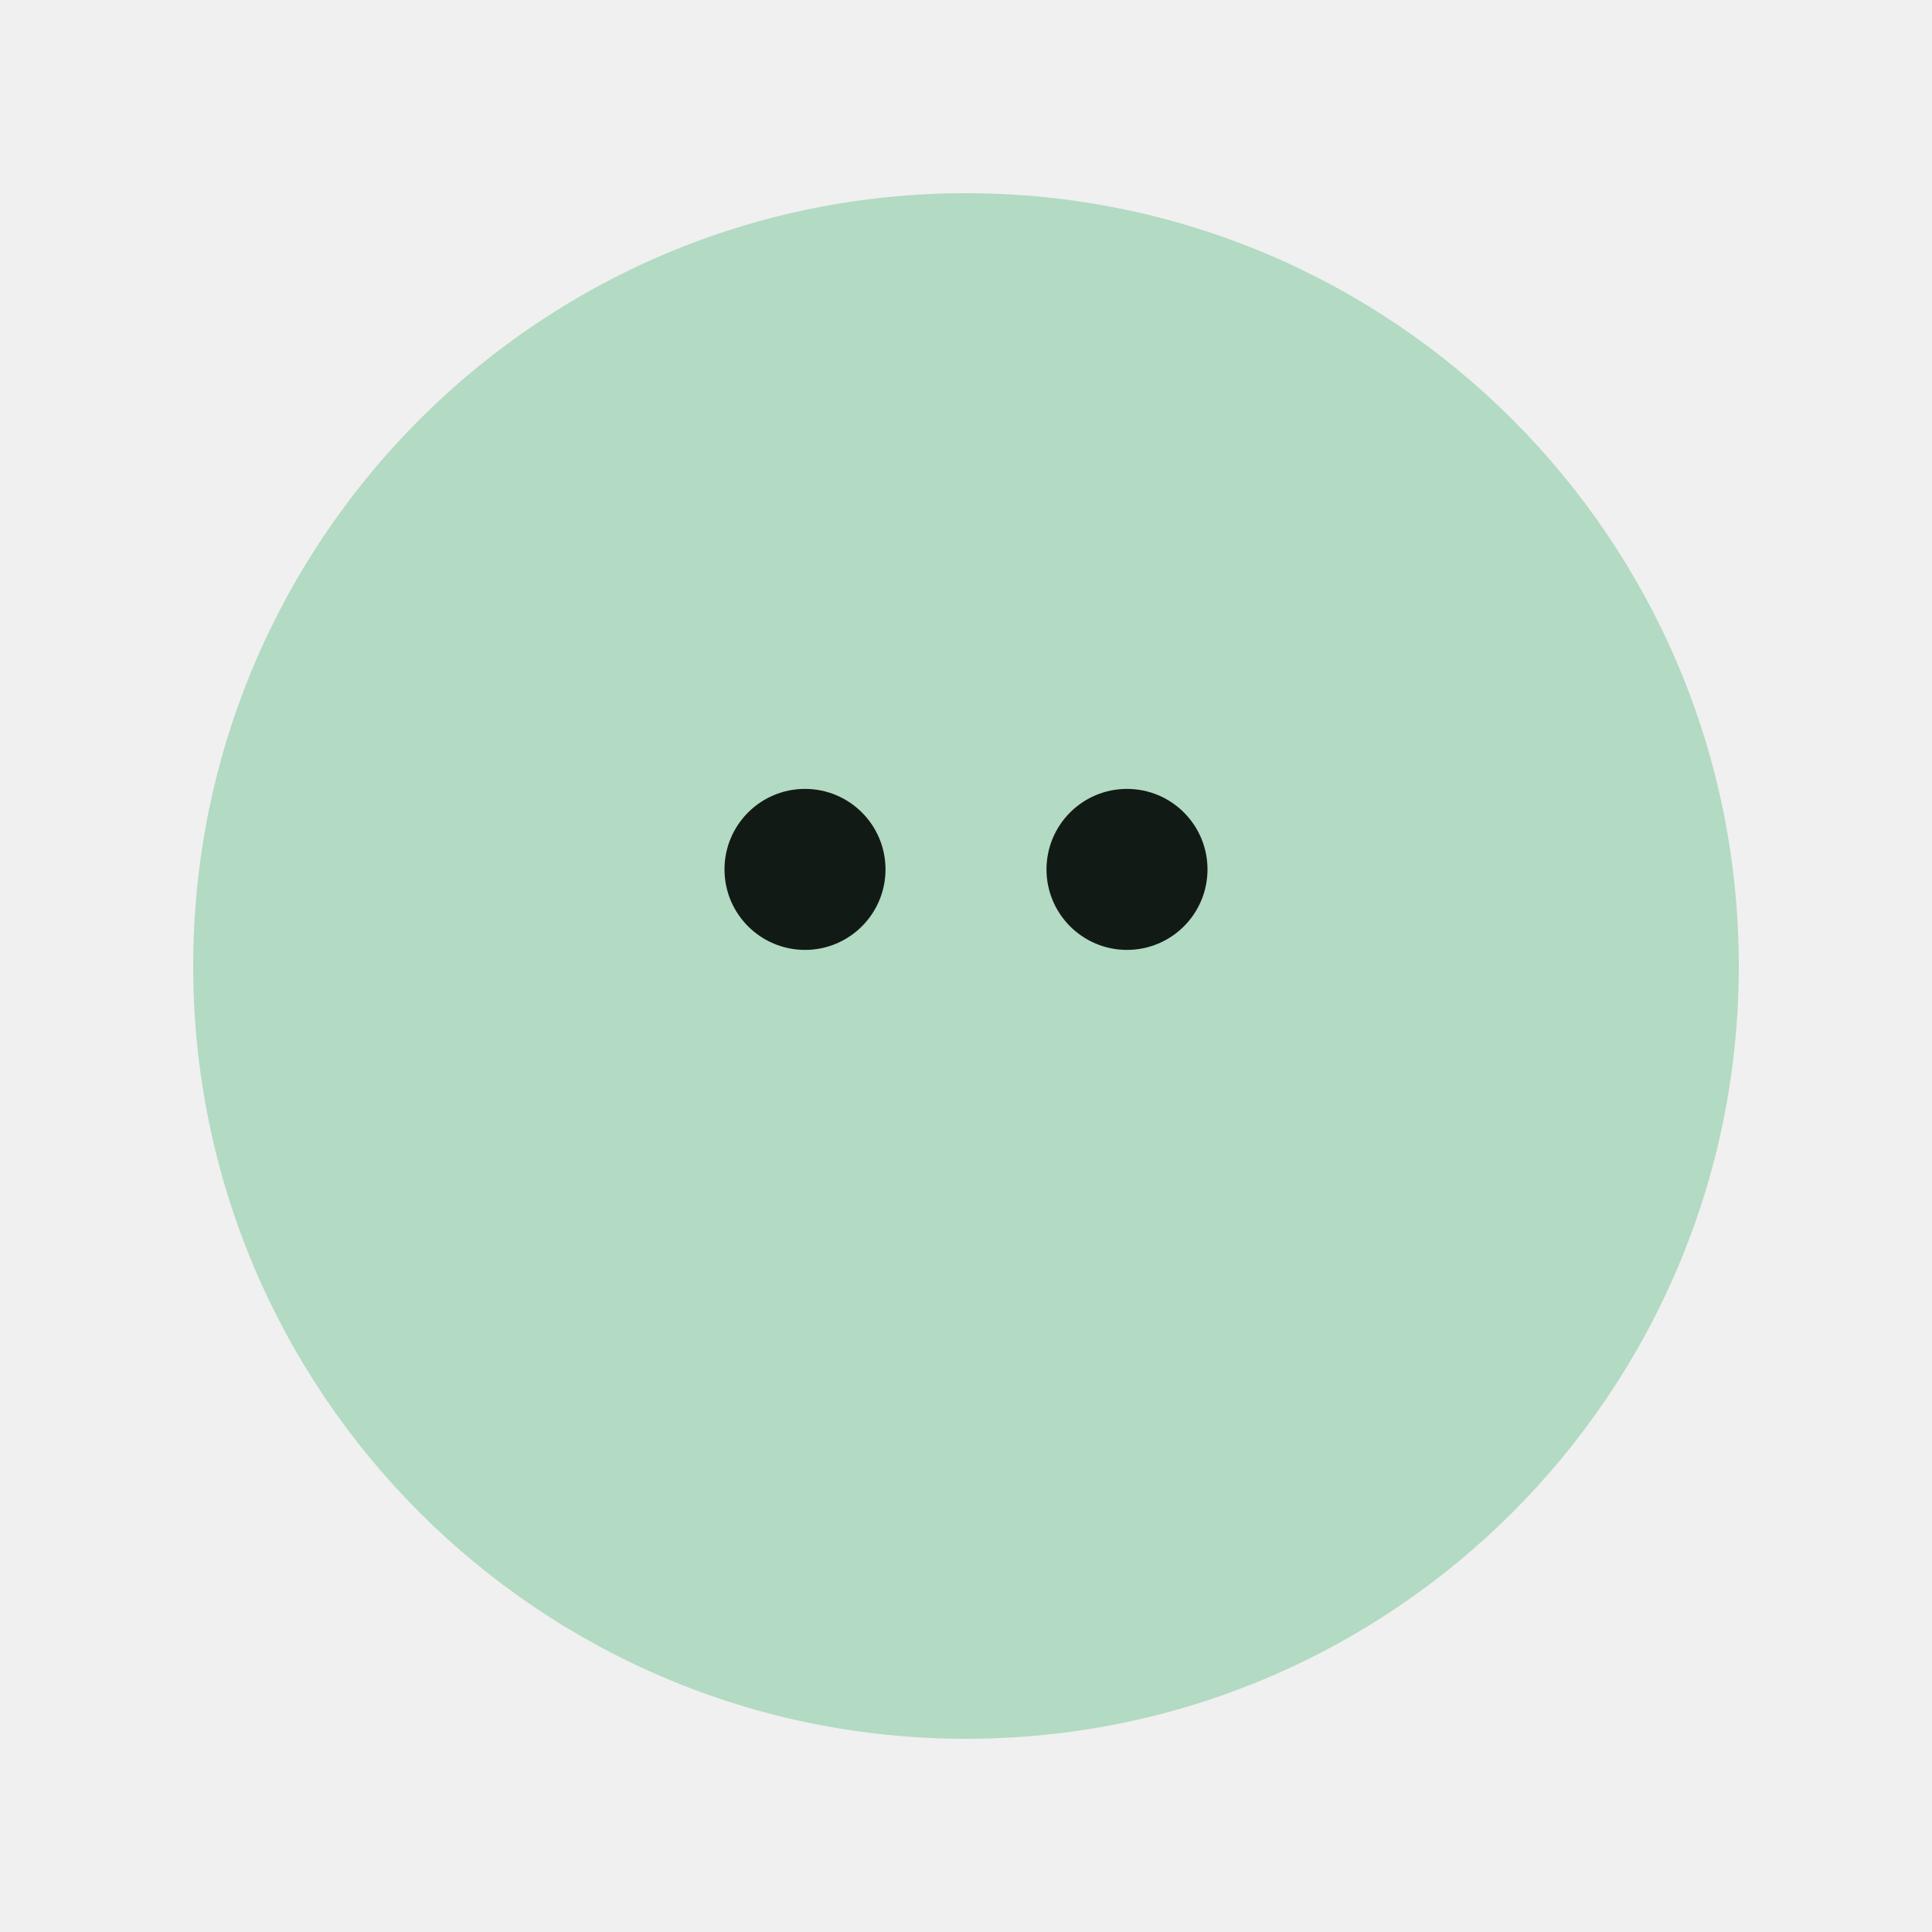
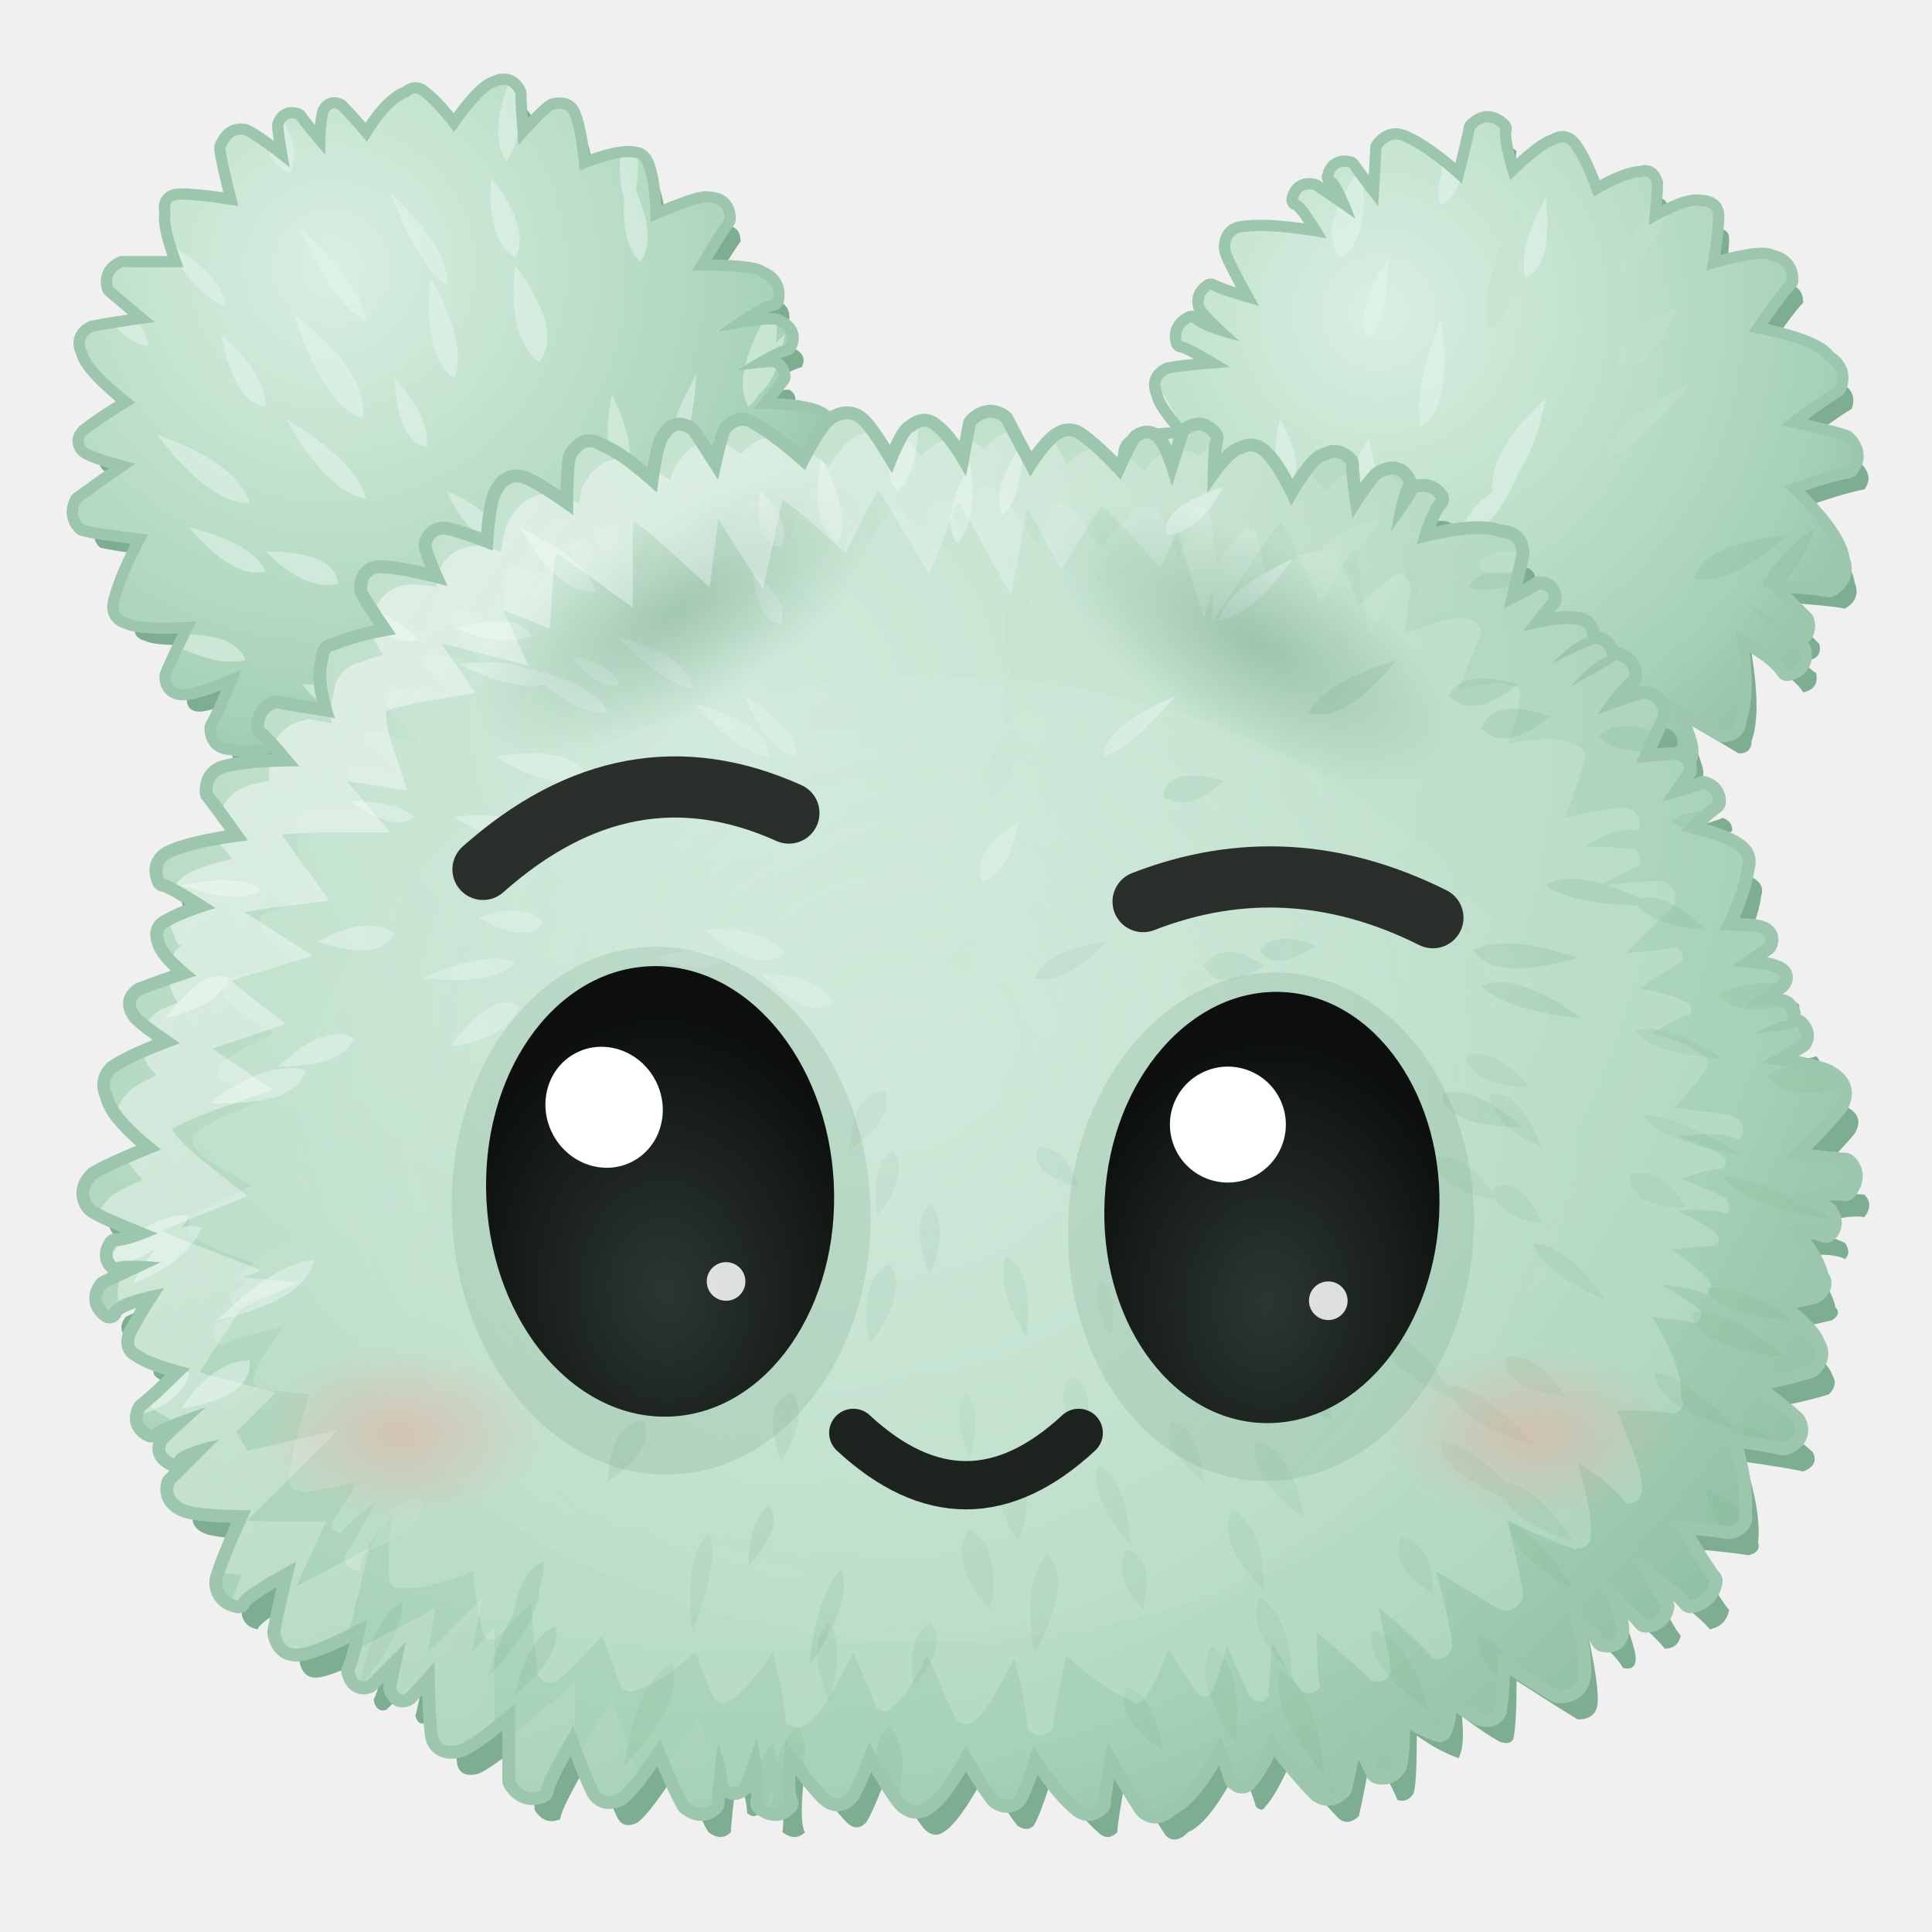
- <svg xmlns="http://www.w3.org/2000/svg" viewBox="0 0 120 120">
-   <ellipse cx="60" cy="60" rx="48" ry="48" fill="#b3dac2" />
-   <circle cx="50" cy="54" r="5" fill="#121a16" />
-   <circle cx="70" cy="54" r="5" fill="#121a16" />
+ <svg xmlns="http://www.w3.org/2000/svg" xmlns:xlink="http://www.w3.org/1999/xlink" viewBox="0 0 120 120">
+   <defs>
+     <style>.t,.m{display:none}@media (max-width:34px){.t,.m{display:inline}.full{display:none}}@media (max-width:24px){.m{display:none}}</style>
+     <radialGradient id="mk-elg" gradientUnits="userSpaceOnUse" cx="20.6" cy="16.6" r="38.4">
+       <stop offset="0" stop-color="#D9EFE2" />
+       <stop offset="0.4" stop-color="#BEE0CB" />
+       <stop offset="0.75" stop-color="#A5D1B6" />
+       <stop offset="1" stop-color="#8BBC9F" />
+     </radialGradient>
+     <path id="mk-elo" d="M15 41.6q-2.8 1.2-3.6 1.2q-.8 0-.8-.8q.4-1 1.6-3.4q-3.4 .2-4.2-.2q-.8-.2-.6-1q.4-1.6 1.8-4.2q-3.4-.4-4-.6q-.6-.6-.2-1.4q.8-.6 3.4-2.4q-2.4-.6-3-1q-.4-.4 0-.8q1-.8 3-2q-2.8-2.2-3-3.2q-.4-.8 .4-1.2q1-.2 3.8-.6q-2.4-2-2.6-2.2q-.2-.8 .6-1.2q1 0 3.8 0q-1-2.6-.8-3.4q-.2-.8 .6-.8q1.2 0 3.6 .4q-.8-3.2-.8-3.6q.4-1 1.2-.8q.8 .4 2.8 2q-.4-2.2-.4-2.6q.2-.6 .8-.4q.4 .6 1.8 2.2q0-2 .2-2.6q.2-.4 .6-.2q.6 .6 1.8 2q1.4-2.4 2.6-2.8q.4-.4 .8 0q.8 .6 2 2.2q1.8-2.6 2.6-2.8q.8-.4 1.2 .4q0 .6 .2 3.2q1.8-2 2.2-2.2q.8-.2 1 .4q.4 1 .6 3.4q2.4-1 3.4-.8q.4 0 .6 .6q.4 1.2 .4 3.4q3.2-1.4 3.6-1.2q1 0 1 1q-.6 .8-2 3.2q3.8 0 4.2 .4q1 .4 .8 1.4q-1 .2-3.4 2q3.4-.6 3.6-.4q1 .4 .6 1.2q-.8 .2-3 1.6q1.8-.2 2.2-.2q.4 .2 .4 .6q-.6 .8-1.6 2q3.8 0 4.4 .8q1 .4 .6 1.4q-.6 .4-2.8 2.4q2.8 .2 3.2 .6q.8 .4 .4 1q-.6 1-2.2 2.8q3.6 1.6 4.2 2.2q.6 .8 0 1.4q-1 .2-3.6 .8q2 2 2.4 2.8q.2 .6-.4 .8q-1.4 .6-4 1q2.2 3.4 2.4 4q0 1-1.2 1.2q-.6-1.2-3.2-2.8q1.4 2.4 2 2.8q-.2 .6-1 .6q-.6-.6-2.8-2q1.6 3.6 2 4.2q-.2 1-1.4 1q-.4-1.2-2.6-3.6q.6 3.8 .4 4.8q-.2 .8-1.2 .8q-1.4-.6-4.4-2.4q0 4.2 0 4.8q-.6 1-1.6 .6q-.6-1.2-2.4-3.8q-.6 2.2-.8 2.8q-.4 .4-.8 .2q-.2-1-.8-3q-1.8 3.6-1.8 4.4q-1 .4-1.4-.6q.6-1 1-4.2q-2.6 3-3 3.4q-1 .2-1.4-.8q.4-1.2 1.2-4.4q-3.4 2.2-4.2 2.2q-1.2 .2-1.4-1q.8-1 2-4q-2.6 1-3.4 1.2q-.6 0-.6-.8q0-1.2 .4-3.6q-3.4 1.2-4.6 .8q-1 0-1-1q.6-1 1.6-3.6Z" />
+     <clipPath id="mk-elc">
+       <use xlink:href="#mk-elo" />
+     </clipPath>
+     <radialGradient id="mk-erg" gradientUnits="userSpaceOnUse" cx="85.6" cy="19.4" r="37.6">
+       <stop offset="0" stop-color="#D9EFE2" />
+       <stop offset="0.4" stop-color="#BEE0CB" />
+       <stop offset="0.75" stop-color="#A5D1B6" />
+       <stop offset="1" stop-color="#8BBC9F" />
+     </radialGradient>
+     <path id="mk-ero" d="M76.4 22.8q-2.6-1.6-3-1.6q-.2-.8 .6-1.2q.6 .6 3 1.2q-2-1.8-2.2-2.2q-.2-.6 .4-1q.8 .4 3 1q-1.8-3.2-1.8-3.6q0-1 1-1q1.6-.2 5 .4q-1.4-2.4-1.8-2.4q.2-.8 1-.6q.6 .4 2.6 1.8q-1-2.6-1.4-2.6q.2-.8 1-.6q.4 .6 1.8 2.4q.2-3.2 .2-3.6q.6-.8 1.4-.4q1.4 .6 3.6 2.6q.8-3.2 .8-3.4q.8-.8 1.6 0q-.2 .6 .6 3.2q2-2 2.8-2.2q.6-.4 1 .2q.6 .8 1.4 3q2-1.2 3-1.2q.4-.2 .6 .4q0 .6-.2 2.6q2.4-1.4 3.2-1.2q.8 0 .8 .6q0 1-.4 3.4q3.4-1 4-.6q1 .2 1 1.2q-.6 .6-2.4 3.2q4.2 .8 4.8 1.8q1 .6 .6 1.6q-1 .6-3.4 2.4q3.6 .8 4 1q.8 .8 .2 1.6q-1.2 .2-4 1.2q3.2 3 3.4 4.6q.4 1-.6 1.6q-1-.2-4.2-.4q2.2 2.2 2.6 2.6q.2 .8-.6 1q-.6-1-2.8-2q2.8 2.6 3.2 2.8q.2 1-.8 1.2q-.6-1-3.2-2.4q.6 3.8 0 5.4q0 .8-.8 .8q-1-.6-3.4-2q1.2 2.6 1.2 3.2q0 .8-.6 .8q-.8-.8-2.6-2q1 3.6 .6 5q0 .8-1 1q-1.2-.4-4.2-1.2q.8 3.2 .4 4.4q0 .8-.8 .8q-1-.6-3.4-1.8q.2 2.4-.2 3.2q-.2 .6-.6 .4q-.6-.6-2-2.2q-.8 3.4-1.6 4.2q-.4 .6-1 .2q-.2-1.2-1.2-3.8q-2.4 2-3.4 2.4q-.6 .2-.8-.4q-.4-1.2-.6-3.6q-2.4 2-3 2.2q-.8 .2-1-.4q-.2-1.4-.2-4.4q-2.8 2-3.4 2.2q-.8 .2-1-.8q.2-1.2 .8-4.2q-3.2 1.6-4 1.8q-.8-.2-1-1.2q.2-1.6 1.2-4.8q-3.6-.4-4.2-.6q-.8-.6-.2-1.2q.8-1 3.4-2.8q-2.2-.6-2.8-.6q-.2-.4 .2-.8q.8-.2 2.8-.6q-2.4-1-3-.6q-.2-.8 .4-1.2q.8 0 3.2-.2q-2.4-1.4-2.8-1.2q-.2-.6 .4-1q1-.2 3.4-.4q-1.8-1.2-2.2-1.2q-.2-.6 .4-.8q1-.2 3-.4q-1.8-1.8-2-2.2q-.2-.8 .4-1q1-.4 3.6-.4q-2-2.2-2-2.8q-.4-.8 .4-1.2q1-.2 3.8-.4Z" />
+     <clipPath id="mk-erc">
+       <use xlink:href="#mk-ero" />
+     </clipPath>
+     <radialGradient id="mk-fg" gradientUnits="userSpaceOnUse" cx="56" cy="66" r="44">
+       <stop offset="0" stop-color="#D6ECDF" stop-opacity="0.55" />
+       <stop offset="1" stop-color="#D6ECDF" stop-opacity="0" />
+     </radialGradient>
+     <radialGradient id="mk-es">
+       <stop offset="0" stop-color="#6E9F84" stop-opacity="0.45" />
+       <stop offset="1" stop-color="#6E9F84" stop-opacity="0" />
+     </radialGradient>
+     <radialGradient id="mk-hdg" gradientUnits="userSpaceOnUse" cx="45.8" cy="44.4" r="85">
+       <stop offset="0" stop-color="#CFE9D9" />
+       <stop offset="0.45" stop-color="#B9DCC6" />
+       <stop offset="0.78" stop-color="#A6D2B7" />
+       <stop offset="1" stop-color="#8BBC9F" />
+     </radialGradient>
+     <path id="mk-hdo" d="M60 29.6q.6-3.2 .6-3.2q.8-.8 1.6-.2q.4 .8 1.8 3.4q1.2-2 2-2.4q.4-.2 .8 0q1.2 .8 2.8 2.6q1-2.2 1.2-2.4q.6-.4 1 .2q.4 .6 1 2.6q1-3.2 1-3.2q.8-.6 1.4 .2q-.2 .6-.2 3.4q1.6-2.4 2.2-2.4q.6-.4 1.2 .2q.8 .8 1.8 3q1.6-2.8 2.2-2.8q.6-.4 1.2 .2q0 .8 .4 3.4q1.6-2.6 2-2.6q.8-.4 1.2 .4q-.4 .6-.8 3q1.6-2.2 1.6-2.4q.8-.2 1.2 .4q-.6 .6-1.2 2.8q3.8-1 5.2-.4q1 0 1 1q-.2 .8-.8 3.4q2-1 2.2-1.2q.6 0 .6 .6q-.4 .4-1.6 2q2.6-.6 3.2-.4q.8 0 .8 .8q-.8 .2-2.2 1.6q2.4-1.2 2.8-1.2q.6 .2 .6 .8q-.8 .2-2.2 1.8q2.6-1.4 2.8-1.6q.8 .2 .8 1q-.6 .4-2 2.4q2.6-1 3-1q.8 .2 .8 1q-.4 .8-1.4 3q2-.2 2.6-.2q.4 .2 .4 .6q-.4 .6-1.4 2q2.2-.6 2.6-.8q.6 .2 .6 .8q-.6 .4-2 1.8q2.6 .6 3.4 1.2q.6 .4 .4 1q-.2 1.6-1.4 4q2.2 0 2.6 .2q.4 .2 .2 .6q-.6 .4-2 1.4q2.2 .2 2.6 .4q.6 .2 .2 .6q-.6 .4-2 1.4q2 0 2.4 .2q.4 .4 .2 .8q-.6 0-2 .8q2.2-.2 2.6-.4q.4 .4 .2 .8q-.6 .4-2.4 1.4q3.8 .6 4.2 1q1 .6 .4 1.6q-.8 1-3.2 3.4q3.4 .4 3.8 .4q.6 .6 0 1.4q-1-.2-3.8 .6q2.2 .8 2.6 1q.4 .6 0 1q-.8-.4-2.6-.2q1.8 2 2 3.2q.4 .4-.2 .8q-.8 .2-2.8 .6q2.6 2 2.8 2.8q.4 .6-.2 1.2q-1.2 .4-4.2 1q2.8 2.2 3.2 2.6q.4 .8-.6 1.2q-.8-.2-3.6-.6q1 3.2 .8 5q.2 .6-.6 .8q-1.2-.2-3.6-.4q2 3.4 2.4 3.8q-.2 1-1.2 1.2q-.8-1-3.6-2.8q1.4 2.8 1.8 3.2q-.2 .8-1 .8q-.6-.8-2.8-2.6q1 2.6 1 3.2q0 .8-.8 .6q-.4-.8-2.2-2.2q.8 3.6 .6 4.6q-.2 .8-1.2 .8q-1-.6-3.8-2.4q0 2.6-.2 3.6q-.2 .4-.8 .2q-.8-.4-2.4-1.6q.2 1.8-.2 2.6q-1.2-.4-2.6-1.4q0 3-.2 3.6q-.4 .6-1 .4q-.4-1-1.6-3q-.6 3.2-.8 4q-.6 .6-1.2 .2q-1.2-1.2-3-3.6q-1 2.2-1.6 2.8q-.2 .4-.6 0q-.2-.8-1-2.6q-1.8 3.6-3.2 4.2q-.8 .8-1.4 .2q-.8-1.2-2.4-4q-.6 3.2-.6 3.8q-.6 .6-1.2 0q-1.2-1-2.8-3.6q-.8 2.6-1.2 3.2q-.4 .4-1 0q-.8-1-2-3.2q-1.6 3-2.6 3.6q-.6 .4-1.2-.2q-.8-1-2.2-3.6q-1 2.6-1.4 3.2q-.6 .6-1.2 0q-1-1-2.6-3.4q-.4 3.4 0 4q-.6 .6-1.4 0q.2-1.2-.4-4q-.8 2.2-1 2.8q-.4 .4-.8 0q0-.8-.6-2.6q-.4 3.2-.4 3.8q-.6 .6-1.4 0q-.6-1-1.8-4q-1.8 2.8-2.6 3.4q-.8 .4-1.2-.2q-.6-1.2-1.6-4q-2 3.4-2 4q-1 .4-1.6-.6q0-1.4 0-4.8q-2.8 2.4-3.6 2.6q-1 .2-1.2-.6q-.2-1.4-.2-4.6q-1.4 1.6-1.8 2q-.4 .2-.6-.4q.2-.8 .6-2.8q-2 2-2.4 2.4q-.6 .2-.8-.6q.4-.8 .8-3.2q-3.4 1.8-4.4 1.8q-.8 0-1-1q.2-1.2 1-4.4q-3.4 1.8-3.6 2.4q-1-.2-1-1.2q.4-1.4 1.8-4.4q-3.4 0-4.2-.4q-.8-.4-.6-1.2q.8-.8 2.8-2.8q-2.6 .6-2.8 1.2q-.8-.4-.4-1q.6-.6 2.4-2.2q-3 1-3.4 1.4q-.8-.4-.4-1.2q.8-.6 2.8-2.6q-2.4-.6-3.2-1.2q-.4-.2-.2-.8q.6-1.2 1.8-3q-3.2 .6-3.4 1.4q-.8-.6-.2-1.4q.8-.4 3.4-1.6q-2.4-.2-2.8 0q-.4-.4 0-1q.8 0 2.6-.8q-3.6-1.4-4-1.8q-.6-.8 .2-1.6q1-.6 4-1.8q-2.8-2.2-3-3.4q-.4-.8 .2-1.4q1.2-.8 4-1.8q-2.4-1.6-2.6-2q-.4-.6 .2-1q1-.4 3.4-1.2q-1.8-1.4-2-2.2q-.2-.6 .2-.8q1-.6 3-1.2q-2.8-1.8-3.2-1.8q-.4-1 .6-1.4q1.4-.6 4.6-1q-2-2.8-2.2-3q0-1 .8-1.2q1.4-.4 4.6-.4q-2-2.4-2.2-2.4q0-1 .8-1.2q1 .2 3.6 .6q-.8-2.4-.4-3.6q0-.6 .4-.6q1.4-.6 3.8-1q-1.8-2.6-1.8-2.8q0-1 .8-1q1.2 0 4.2 .8q-1-2.2-1-2.6q.2-.6 .8-.6q1 .2 3 1q.2-3.2 .6-3.6q.4-.8 1.2-.6q1 .4 3.2 2q0-3.4 .2-3.6q.6-1 1.4-.4q1.2 .4 3.6 2.6q.4-3.2 .8-3.4q.4-.8 1.2-.2q.4 .6 1.8 2.8q.6-2.8 .8-3q.6-.6 1.2-.2q1.4 .8 3.4 2.6q1.4-2.8 2-3q.8-.4 1.4 .2q.6 .6 2 3q1-2.6 1.4-2.6q.6-.6 1.2 0q.8 .6 2 2.8Z" />
+     <clipPath id="mk-hdc">
+       <use xlink:href="#mk-hdo" />
+     </clipPath>
+     <linearGradient id="mk-hdrl" gradientUnits="userSpaceOnUse" x1="8.6" y1="28" x2="70.6" y2="68.8">
+       <stop offset="0" stop-color="#fff" stop-opacity="0.55" />
+       <stop offset="1" stop-color="#fff" stop-opacity="0" />
+     </linearGradient>
+     <radialGradient id="mk-eyl" cx="0.5" cy="0.72" r="0.62">
+       <stop offset="0" stop-color="#2c3631" />
+       <stop offset="0.55" stop-color="#1b221e" />
+       <stop offset="1" stop-color="#0c0f0d" />
+     </radialGradient>
+     <radialGradient id="mk-eyr" cx="0.5" cy="0.72" r="0.62">
+       <stop offset="0" stop-color="#2c3631" />
+       <stop offset="0.55" stop-color="#1b221e" />
+       <stop offset="1" stop-color="#0c0f0d" />
+     </radialGradient>
+     <radialGradient id="mk-bl">
+       <stop offset="0" stop-color="#EBA79E" stop-opacity="0.5" />
+       <stop offset="1" stop-color="#EBA79E" stop-opacity="0" />
+     </radialGradient>
+     <linearGradient id="mk-tg" x1="0" y1="0" x2="0" y2="1">
+       <stop offset="0" stop-color="#B9DEC7" />
+       <stop offset="1" stop-color="#93C4A7" />
+     </linearGradient>
+   </defs>
+   <g class="full">
+     <use xlink:href="#mk-elo" fill="#7DAE92" transform="translate(1 1.4)" />
+     <use xlink:href="#mk-elo" fill="none" stroke="#9CC7AE" stroke-width="1.4" stroke-linejoin="round" />
+     <use xlink:href="#mk-elo" fill="url(#mk-elg)" />
+     <g clip-path="url(#mk-elc)">
+       <path d="M43.5 44.25q2 .5 4-3q-3.75 .75-4 3zM39.5 52.25q-1.25 1 0 4q1-2.75 0-4z" fill="#86B79C" fill-opacity="0.25" />
+       <path d="M38.75 38.5q1-1-1-3q-.25 2.25 1 3zM45.5 37.5q1.75-.25 2-3q-3 1.5-2 3zM49.75 32.75q1.75-.25 2-3.25q-2.75 1.75-2 3.25zM25 50.25q-1.5-1.75-5.5-.5q4 2.25 5.5 .5zM34.5 47.5q-1-1.25-3.5-.5q2.5 2 3.5 .5z" fill="#C4E3D0" fill-opacity="0.45" />
+       <path d="M18 10.75q1-2-1.75-5q-.25 4.25 1.75 5zM31.5 10q1.25-2 1-7q-2.5 5.25-1 7zM39 13q1.25-1.75 0-6.75q-1 4.75 0 6.75zM9.25 21.5q-.5-2.5-4.75-6q2.25 5.75 4.75 6zM14 19q-.25-2-3.75-4q2 3.5 3.75 4zM22.75 20q-.25-2.25-4.25-6q2.25 5 4.25 6zM27.75 17.75q.25-2.25-3.5-5.75q1.75 4.5 3.5 5.75zM32 16q1-1.75-1.5-5q-.25 4 1.5 5zM39.75 16.25q1.25-1.5-.75-5.5q-.75 4 .75 5.5zM16.5 25.25q0-2-2.75-4.5q.75 4.25 2.75 4.5zM22.5 26q.5-2.75-4.25-6.5q1.75 5.5 4.25 6.5zM28.25 23.5q.75-2.25-1.5-6.25q-.5 5 1.5 6.25zM33.5 22.5q1.5-2-1.5-6q-.5 4.5 1.5 6zM46.75 24.75q1.5-.75 2-4q-2.75 2.5-2 4zM46.5 25.25q2-1.75 1.75-6.75q-3 4.75-1.75 6.75zM15.5 31.25q-.75-2.5-5.75-4.25q3.25 4.25 5.75 4.25zM22.75 31q-.5-2.25-5-5q2.5 4.5 5 5zM26.5 27.75q.25-1.75-2-4.25q.25 4 2 4.25zM38.75 29.5q1-1.5-.75-5q-.75 3.75 .75 5zM41.75 29q1.25-1.5 1.5-5.75q-2.25 4-1.5 5.75zM16.5 35.5q-.75-1.75-4.75-2.75q2.75 3.25 4.75 2.75zM21 36.25q-.25-2-4.5-2q2.5 2.5 4.5 2zM30.75 33.75q.5-1.75-3-3.25q1.25 2.75 3 3.25zM15.25 41q-.75-2-5.5-1.5q3.5 2 5.5 1.5zM22.75 44.25q-.5-1.75-4-1.75q2.25 2.75 4 1.75zM29.5 38.5q-.25-2.25-4.75-2.5q2.5 2.75 4.75 2.5zM34.25 40.25q.25-1.75-3-2.75q1.25 2.75 3 2.75zM25.75 45.75q-1.5-1.5-6.25 .25q4.25 .75 6.25-.25z" fill="#E4F3EA" fill-opacity="0.55" />
+     </g>
+     <use xlink:href="#mk-ero" fill="#7DAE92" transform="translate(1 1.4)" />
+     <use xlink:href="#mk-ero" fill="none" stroke="#9CC7AE" stroke-width="1.4" stroke-linejoin="round" />
+     <use xlink:href="#mk-ero" fill="url(#mk-erg)" />
+     <g clip-path="url(#mk-erc)">
+       <path d="M90.25 53.75q.75 1.75 3.75 1.5q-2.25-2.5-3.75-1.5z" fill="#6E9F84" fill-opacity="0.12" />
+       <path d="M105.25 36q2.5 .25 5.75-2.75q-5.25 .5-5.75 2.75zM89.25 40.5q2 .25 4-2.5q-4 .5-4 2.5zM109.5 36.5q1.75 .25 3.25-3.75q-2.75 2-3.25 3.75zM92.75 47q2 .5 6-2.5q-4.5 1-6 2.5zM81.5 47.5q1.5 .75 3.25-1.75q-3 0-3.25 1.75zM90.75 48.5q1.5 1 4.5-.25q-3.5-1.25-4.5 .25z" fill="#86B79C" fill-opacity="0.25" />
+       <path d="M100.5 17.25q2.25-1 4-6.5q-4 4-4 6.5zM92.5 20.5q2.25-1.5 1.75-7.5q-2.5 5-1.75 7.5zM95.5 24.5q1.75-.75 3.25-5.25q-3.5 3-3.25 5.25zM100.5 23q2.25-.25 3.75-4q-4.25 1.75-3.75 4zM99.75 28.5q2.25-.75 5.25-4.75q-5 2.5-5.25 4.75zM79.25 38.5q1.5-1 .25-3.5q-1.5 2.5-.25 3.5zM76.75 45.75q.25-2-3.75-3q1.75 3 3.75 3z" fill="#C4E3D0" fill-opacity="0.45" />
+       <path d="M89.75 11.75q1.5-1.5 1-6.25q-1.75 4.25-1 6.25zM83.25 16q2-1.25 1.25-5.5q-2.75 3.75-1.25 5.5zM89.5 12.75q1.5-.75 1.75-4.5q-2.5 2.75-1.75 4.5zM94.75 17.25q1.75-.75 1.25-5q-1.75 3.25-1.25 5zM85 21q1.25-1.25 1.25-5q-2.25 3.5-1.25 5zM73.75 29.25q.75-2-2.75-6.5q1.25 4.75 2.75 6.5zM80 30.25q1.25-1-.5-4.25q-.75 3 .5 4.25zM88.25 26.5q2-1.25 1.25-6.75q-1.75 4.5-1.25 6.75zM74.5 31.5q1-1.75-1.75-4.25q0 3.5 1.75 4.25zM84.25 32.5q2-1 .75-5.25q-2 3.25-.75 5.25zM90.75 33.5q2-.5 3.5-4q-3.75 2.25-3.5 4zM92.75 30.75q2.25-1 3.25-6q-3.75 3.5-3.25 6zM69.5 41q.25-1.75-2.5-2.75q.75 3 2.5 2.75zM77 38q1-1.75-2.25-5.25q.75 4 2.25 5.25zM82.75 43.5q1.75-.5 .75-4q-1.75 2.5-.75 4z" fill="#E4F3EA" fill-opacity="0.55" />
+     </g>
+     <use xlink:href="#mk-hdo" fill="#7DAE92" transform="translate(1.2 1.8)" />
+     <use xlink:href="#mk-hdo" fill="none" stroke="#9CC7AE" stroke-width="1.6" stroke-linejoin="round" />
+     <use xlink:href="#mk-hdo" fill="url(#mk-hdg)" />
+     <g clip-path="url(#mk-hdc)">
+       <path d="M59.8 33.8q.6-3.2 .6-3.2q.8-.8 1.6 0q.8 .6 2.4 3.2q.8-2.2 1-2.4q.6-.4 1 0q.8 .8 2 2.6q1.6-2.2 2.4-2.4q.6-.4 1.2 .2q.4 .8 1.2 3q1-2.8 .6-3q.8-.6 1.4 .2q0 .6 .4 3q1.2-1.8 1.6-2q.4-.4 .8 0q.2 .8 .6 2.6q2.2-1.4 3.8-1.4q.4-.2 .6 .2q.6 1 1.4 3.2q2-1.8 2.4-2q.6 0 .8 .8q0 .8-.4 3q3-1.2 3.8-1q1 .2 1 1q-.4 .8-1.4 3.4q2.6-.6 3.2-.2q.8 0 .6 .8q0 .8-.8 2.8q3.2-.6 4 0q1 .2 .8 1q-.2 1-1.2 3.6q3.4-.8 3.8-.6q1 .2 .8 1.4q-1.2-.4-3.4 1q2.6 0 3.2 .2q.4 .4 .2 1q-.6 .2-2.4 1.2q3.6-.4 4-.2q.8 .4 .6 1.4q-.8 .8-3 3q2.8-.2 3-.4q.8 .4 .4 1q-.8 .4-2.6 1.6q2.2 .4 2.8 .8q.6 .2 .4 .8q-.8 .2-2.4 1.2q2.4 .6 3.2 1.4q.4 .2 .2 .8q-.6 .8-2 2.4q3.4 .4 3.8 .6q.8 .6 .2 1.4q-1-.6-3.8-.2q2.4 .8 2.8 1.2q.4 .4 0 .8q-.8 0-2.6 .6q2.4 1 2.8 1.2q.4 .6 0 1q-1-.4-3-.2q2 1 2.4 1.4q.4 .6-.2 .8q-.8 0-2.6 .2q2 1.4 2.4 2q.2 .4-.2 .8q-.8-.4-2.8-.6q2 1.2 2.4 1.6q.2 .4-.2 .8q-.8-.2-2.8-.4q2 3.2 1.8 5q.4 .6-.4 1q-1-.2-3.6-.2q1.6 3.6 1.6 4.8q0 1-1 1q-.6-1-3-2.6q1 3.6 .8 4.6q0 .8-1 .8q-1.4-.4-4.2-1.8q1 4 1 4.8q-.4 1-1.4 .8q-1-.6-4-2.4q1 3.8 1 4.6q-.2 1-1.2 .8q-.8-1-3.4-3.2q.8 3.4 .8 4q-.2 .8-1.2 .6q-1-1-3.4-3q0 2.8 .2 3.4q-.6 .6-1.2 .2q-.6-.8-1.8-3q-.2 2.8-.2 3.4q-.6 .6-1.2 0q-.4-1-1.4-3.2q-.6 2.4-1 3q-.4 .4-.8 0q-.6-.8-1.8-2.8q-1 2.6-1.6 3.2q-.4 .4-.8 0q-1.8-.8-4-2.8q-.8 4-.8 4.6q-.8 .8-1.6 0q0-1.2-.8-4.4q-1.6 3.2-2.4 3.8q-.6 .6-1.2 0q-.6-1.2-1.8-4q-1.4 2.8-2.2 3.2q-.4 .6-1 0q-.4-1-1.4-3.4q-1.8 3.8-2.8 4.4q-.6 .6-1.4 0q0-1.2-.8-4.4q-1.6 2.4-2.6 3q-.4 .4-1 0q-.4-.8-1.2-3q-2.2 2-3.8 2.4q-.4 .2-.8-.2q-.4-1-1.2-3.2q-2.2 2.4-2.8 2.8q-.8 .4-1.2-.4q-.2-1.4-.4-4.4q-1.8 1.8-2.2 2.2q-.6 .2-.8-.4q-.4-1.4-.6-3.8q-3 1.2-4.4 1q-.8 .2-.8-.6q-.2-1.2 .2-4q-2.2 2.6-2 3.6q-1 0-1-1q.6-.8 2-3.4q-2 1.6-2.2 2q-.6 0-.6-.6q.6-.8 1.6-2.6q-3 .8-3.6 .6q-.8-.2-.6-1q.2-1.8 1.2-5q-2.4-.2-3.2-.4q-.4-.4-.2-.8q.4-1.2 1.8-3q-3.4 .8-3.8 1.2q-.8-.4-.4-1.4q1-.2 3.4-1.8q-1.8 .4-2.2 .8q-.4-.4-.2-.8q.6-.6 1.8-1.8q-3.6-1.2-4.2-1.8q-.6-.6 0-1.4q1-.4 3.6-1.8q-3-1.6-3.4-2.2q-.6-.6 .2-1.2q1-.8 3.8-1.8q-2.2-1.2-2.6-1.4q-.2-.6 .2-1q1-.8 3.2-1.8q-2.8-1.8-3-2.2q-.6-.8 .2-1.2q1-.4 4-1q-1.8-1.6-2-2.2q-.2-.6 .2-.8q1.2-.6 3.2-1.2q-1.4-3-1.2-4.2q0-.8 .8-1q1-.2 3.8-.2q-1.2-1.6-1.4-2q0-.4 .4-.6q.8 0 2.8 .4q-1.8-1.8-2.2-1.8q0-.8 .6-.8q.8 .2 2.8 .8q-1.8-2.2-2-2.4q0-.8 .8-1q.8 0 3.4 .4q-1.6-1.8-2-1.8q0-.6 .8-.8q.8 .2 2.8 .6q-1.6-2.4-2-2.6q.2-.8 1-.8q.8 .4 3 1.6q-.8-3.2-.6-3.4q.2-1 1.2-.8q1.2 .2 3.8 1.6q-.6-2.6-1-2.8q.4-.6 1.2-.4q.2 .8 1.4 2.6q-.6-2.8-1-3q.6-.6 1.4-.2q.2 .6 1.6 2.6q1-2.4 2.2-3q.4-.6 .8-.2q1 .4 2.4 1.8q.6-2.6 1-2.8q.4-.6 1-.2q.6 .6 1.8 2.4q1-2.8 1.2-3q.6-.6 1.4 0q.8 .8 2.4 3q1-1.6 1.4-2q.4-.2 .6 0q.6 .8 1.2 2.4q.6-2.4 .8-2.6q.4-.4 1 0q.2 .6 .8 2.4Z" fill="#D2EBDC" fill-opacity="0.35" />
+       <path d="M91 65.75q.75 1.75 4 1.75q-2.5-2.75-4-1.75zM101.5 64q1.25 1.5 5.5 1.75q-3.5-2.25-5.5-1.75zM106.75 61.75q1.5 2 7-.25q-4.75-1-7 .25zM92.5 68q.25 2 3.25 3.25q-1.5-3.75-3.25-3.25zM102 69.25q1.25 1.75 6.25 2.5q-4.25-2.5-6.25-2.5zM109.75 66.75q1 2 6.25 .5q-4-1.75-6.25-.5zM70 75q-.25 2 4 2.75q-1.75-3-4-2.75zM89 72q.5 2 4 2.5q-2.25-3.25-4-2.5zM92.75 73.75q0 1.75 3 2.25q-1.25-3-3-2.25zM101.25 73q0 2 3.5 2q-1.75-2.75-3.5-2zM107 73q1.25 2 7 2.75q-4.5-2.5-7-2.75zM68.25 79.5q-.5 1.25 .75 3.5q.5-3-.75-3.5zM73.5 79.5q-.75 2 1.75 4.75q.25-4.25-1.75-4.75zM78.75 77.75q.25 2 3 5.25q-1.25-4.5-3-5.25zM86 82.75q-.25 2.25 4.5 4.25q-2.25-3.75-4.5-4.25zM95.25 77.25q.5 1.75 4.5 3.5q-2.5-3.5-4.5-3.5zM105 81.5q.5 2.25 5.75 2.75q-3.25-3-5.75-2.75zM106 80q.75 1.75 5.5 2q-3.5-2.25-5.5-2zM60 86.5q-1 1.25 .25 4q.75-3-.25-4zM66.5 85.5q-1.25 1.5 .75 3.75q1-3.25-.75-3.75zM72.75 88.25q-.75 1.75 2 3.75q-.25-3.25-2-3.75zM80.75 85.25q-.75 1.75 2 3q-.25-3-2-3zM90 86q.25 2.25 5.25 3.75q-3-3.5-5.25-3.75zM93.5 84.25q-.25 2 3.75 2.5q-1.75-2.75-3.75-2.5zM102.75 85.25q.25 2.25 5 3.5q-3-3.25-5-3.5zM108.25 88.75q0 2 3 3.25q-1.25-3.75-3-3.25zM55.25 88.75q-1.25 .75 0 3.5q1-2.25 0-3.5zM62.75 91.75q-1.25 1.5 .5 4q1.25-3.25-.5-4zM68.25 91q-.75 1.75 2 5q-.25-4-2-5zM76.5 93.75q-1 2 2 5q0-4-2-5zM78 89.5q-.5 2.25 3 4.75q-.75-4.25-3-4.75zM89.5 89.5q0 2.25 5.25 4q-3-3.75-5.25-4zM93.25 92q-.25 2.25 4.5 3.75q-2.25-3.5-4.5-3.75zM106 92.5q.25 2.5 4 6q-1.5-5.5-4-6zM44 95.25q-1.5 1.5-1 6q1.75-4.25 1-6zM60.25 95q-1.5 1.75 1.25 5q.75-3.75-1.25-5zM65 96.5q-1.5 2-.75 6.25q2.5-4.75 .75-6.25zM70 96.25q-1 1.5 1 3.75q.75-3.25-1-3.75zM78.25 99.25q-1 1.75 2 4.75q-.25-3.75-2-4.75zM87 95.5q-.75 1.75 2 3.5q0-3.25-2-3.5zM93.75 94.5q0 2 4 4.25q-2.25-3.5-4-4.25zM41.75 103.25q-2.25 1.25-3 6.5q3.75-4 3-6.5zM51.5 100.75q-1.5 1.25 0 5q1-3.5 0-5zM57.75 100.75q-1.5 1-1 4q2.25-2.75 1-4zM70 104.75q-1 1.75 2.25 4q-.5-3.25-2.25-4zM75.25 102.25q-1.25 2 1.5 6q.5-4.75-1.5-6zM79.5 103.75q-.75 2.25 2.75 6.5q-.5-5.25-2.75-6.5zM85.25 101.25q-.5 2.25 3.5 5q-1.25-4.5-3.5-5zM91.75 101.5q-.25 1.75 3 4q-1.25-3.5-3-4zM48 108.25q-1.5 1.5-1.5 5.75q2.5-3.75 1.5-5.75zM49.5 107.25q-1.75 1.5-1.5 6q3-4.25 1.5-6zM55.25 107.25q-1.75 1.25 .25 5.25q1.25-3.5-.25-5.25z" fill="#6E9F84" fill-opacity="0.12" />
+       <path d="M91.25 36.5q1.5 .5 4.25-.75q-3.75-.75-4.25 .75zM81.25 44.25q2.25 .75 5.5-3.25q-4.25 1.25-5.5 3.25zM90 43.25q1.5 1.5 4.25-.75q-3.5-1-4.25 .75zM92 45.25q1.5 1.5 4.25-.75q-3.5-1.25-4.25 .75zM99.25 45.75q1.5 1.5 5.5 .5q-4-2-5.5-.5zM72.25 49.5q1.75 1 3.75-1q-3.5-1-3.75 1zM103.75 51q1.75 1.25 6.5 0q-4.75-1.25-6.5 0zM78.25 59q.75 1.5 3.5-.25q-2.5-1-3.5 .25zM91.5 59q1.25 2 6.5 .5q-4.25-1.5-6.5-.5zM96 55q1.75 1.25 6.75 1.25q-4.75-2.5-6.75-1.25zM101.5 56q1 1.5 4.5 1.75q-3-2.75-4.5-1.75zM64.25 60.75q1.75 .5 4.5-2.25q-3.75 .5-4.5 2.25zM74.75 60q1 1.75 3.75 0q-2.5-1.75-3.75 0zM82.25 65.75q1 1.75 5 1.25q-3.25-2.25-5-1.25zM92 61.25q1.5 1.5 6.25 2q-4.25-3-6.25-2zM55 67.75q-2 0-2.25 3.75q2.75-2 2.25-3.75zM55.5 71.5q-1.5 .75-1 4q2-2.5 1-4zM69.75 69.5q.25 1.5 2.75 2.5q-1.25-3-2.75-2.5zM72.5 70.25q0 1.75 3.5 2q-1.75-2.25-3.5-2zM83 67.25q.25 1.5 3 2.25q-1.5-3-3-2.25zM89.5 68q.5 2 5 2q-3-2.75-5-2zM43 71.5q-1.5-.25-2.75 2q2.75-.5 2.75-2zM57.75 74.75q-1.25 1.25 0 4.5q1.25-3.25 0-4.5zM64.5 71.25q-.75 1.5 2.5 2.5q-.75-2.5-2.5-2.5zM81.25 75.5q0 2 4.5 2.75q-2.5-2.75-4.5-2.75zM41 82.5q-1.75 .25-1.75 4q2-2.5 1.75-4zM44.25 82.5q-1.25 .5-1.5 2.75q2.25-1.5 1.5-2.75zM55.25 78.5q-2 1-1.25 5q2.5-3.25 1.25-5zM62.5 78q-.75 1.75 1.25 5q.5-4-1.25-5zM40 88.25q-2 0-2.25 3.75q3-2 2.25-3.75zM41.25 82.5q-1.75 .5-2.5 4.25q2.75-2.5 2.5-4.25zM49.25 86.5q-2 .5-.75 4.25q1.75-2.75 .75-4.25zM47.75 93.5q-1.25 1-1.25 3.75q2.25-2.5 1.25-3.75zM25 99.5q-1.75 .75-2.75 5.5q2.75-3.5 2.75-5.5zM33.75 97q-1.5 .5-2 4q2.25-2.25 2-4zM33.5 98.25q-1.75 1.25-3.25 6q3.5-3.75 3.25-6zM52.25 97.5q-1.5 1.5-2 6q2.75-4 2-6zM34.5 101q-1.75 .75-2.5 4.25q3-2.5 2.5-4.25z" fill="#86B79C" fill-opacity="0.25" />
+       <path d="M81.5 35.25q2 .75 4.25-3q-3.75 .75-4.25 3zM91.75 35.25q1.75 1 4.5-.5q-3.75-1.25-4.5 .5zM62.5 40q1.5-1.25 2-5.75q-2.75 3.75-2 5.75zM68.25 36.5q2.25-.25 3.25-3.75q-3.75 1.75-3.25 3.75zM78.25 41q1.5 .25 3.5-1.75q-3.5 .25-3.5 1.75zM62.5 45q1.5-.75 .75-4.25q-1.5 2.75-.75 4.25zM75 44q2 .5 4.5-3.5q-3.75 1.5-4.5 3.5zM61.5 49.5q1.75-.75 1.5-4.25q-2.5 2.5-1.5 4.25zM69.5 58.75q1 1 3.25-1q-2.5-.25-3.25 1zM40.25 65.75q-1.75-.75-3.25 2.75q2.75-.75 3.25-2.75zM40.75 63.75q-1.75-1-5.5 .75q4.25 1 5.5-.75zM59 61q1.75-.5 1.75-3.5q-2.75 2-1.75 3.5zM19.75 67.5q-1.75-.75-4.75 1.5q4 .25 4.75-1.5zM28.25 69.75q-2-.5-4 3.5q3.5-1.5 4-3.5zM19.5 77q-2.25-.25-5.25 2.75q4.5-.5 5.25-2.75zM26.75 76.75q-1.75-.75-3 2.25q3-.5 3-2.25zM34.75 74.25q-2.25-.25-3.25 4.25q3.25-2 3.25-4.25zM28.5 84.75q-1.75 0-2.75 3.25q2.75-1.5 2.75-3.25zM26.25 93q-2 0-3.25 3.25q3.5-1.25 3.25-3.25z" fill="#C4E3D0" fill-opacity="0.45" />
+       <path d="M40.75 29.75q0-2.25-4.25-5q2.25 4.25 4.25 5zM55.75 30.5q1.5-1.5 1.25-5.25q-2.75 3.75-1.25 5.25zM37 36.75q-.5-2-4.75-4q2.5 4.25 4.75 4zM48.5 34q.75-1.5-1.25-3.5q-.5 3.25 1.25 3.5zM52 33.75q1-1.75-1-5.25q-.75 4 1 5.25zM59.5 33.75q1.25-1.5 .75-5q-2 3.75-.75 5zM62.25 32q1.25-1 1.25-4.5q-2 3-1.25 4.5zM72.5 33.25q2-.25 3.5-3q-4 1.25-3.5 3zM26 39.75q-1.5-1.75-6-3.25q4 3.75 6 3.25zM33 39.5q-.75-1.5-4.75-.5q3 1.25 4.75 .5zM38.5 42.5q-.5-1.25-3-1.75q1.75 2.25 3 1.75zM43 42.75q-.25-2-4.75-3.25q3 3 4.75 3.25zM48.5 38.75q.5-1.5-1.75-3.25q.25 3 1.75 3.25zM75.75 38.5q2-.25 4.5-3.75q-4 1.75-4.5 3.75zM34 42.5q-1-1.75-5.5-1.25q3.5 1.75 5.5 1.25zM37.75 44.25q-.75-1.75-5-2.75q3 3 5 2.75zM47.75 47q0-2-4.5-3.25q2.5 3 4.5 3.25zM49.5 47q0-1.75-3.25-3.75q1.5 3.5 3.25 3.75zM68.5 47q1.75-.5 4.5-3.75q-4.25 1.75-4.5 3.75zM25.75 50.75q-1-1-4-1q2.75 2 4 1zM32.75 51.75q-1-1.5-4.5-1q3 2 4.5 1zM36.5 48.25q-1-2-5.75-1.25q3.75 2.25 5.75 1.25zM42.5 50.25q-.75-1.5-3.75-1.5q2.25 2.5 3.75 1.5zM49.75 51.25q0-1.75-3-1.75q1.25 2.25 3 1.75zM16.25 55.25q-1.5-1-5-.25q3.75 1.25 5 .25zM24.5 58q-1.75-1.25-4.75 .5q3.75 1.25 4.75-.5zM32 59.75q-1.75-.75-5.75 1q4.5 .5 5.75-1zM33.75 57.25q-1.25-1.25-4-.25q3 1.75 4 .25zM44.75 59.75q-1-1.25-4-.25q2.75 1 4 .25zM48.75 59.25q-1.25-1.75-5-1.5q3.25 2.75 5 1.5zM61 54.75q1.75-.5 2.25-3.75q-3 2-2.25 3.75zM14.25 60.75q-1.5-.75-4 2.5q3.25-.75 4-2.5zM22 64.5q-1.75-1-4.75 1.75q4 0 4.75-1.75zM32.25 62.5q-1.75-1-4.25 2.5q3.5-.5 4.25-2.5zM51.75 62.25q-1-1.75-4.5-1.75q3 3 4.5 1.75zM19 66.5q-2.25-.75-6 2q5.25 .25 6-2zM39.75 69.75q-2-.25-4.75 2.25q4.25-.5 4.75-2.25zM46.25 66.5q-1.5-.75-4.25 1.5q3.5 0 4.25-1.5zM12.5 76.25q-2-.75-4.25 3.5q3.5-1.5 4.25-3.5zM11.75 75.5q-2.5-.25-6.25 3.75q5.25-1.5 6.25-3.75zM19.5 78.25q-2.5 .25-6 3.75q5.5-1.25 6-3.75zM11.75 85.25q-2.25 0-5.75 3.25q5.25-.75 5.75-3.25zM15.5 84.5q-2.25 0-4.25 3q4.5-.75 4.25-3z" fill="#E4F3EA" fill-opacity="0.55" />
+       <ellipse cx="58" cy="72" rx="40" ry="30" fill="url(#mk-fg)" />
+       <ellipse cx="42" cy="38" rx="14" ry="6" transform="rotate(-30 42 38)" fill="url(#mk-es)" />
+       <ellipse cx="78" cy="40" rx="14" ry="6" transform="rotate(30 78 40)" fill="url(#mk-es)" />
+       <use xlink:href="#mk-hdo" fill="none" stroke="url(#mk-hdrl)" stroke-width="3.4" transform="translate(2 2.4)" />
+     </g>
+     <g transform="translate(41 74) rotate(-3)">
+       <ellipse rx="13" ry="16.4" cy="1.2" fill="#6E9F84" fill-opacity="0.2" />
+       <ellipse rx="10.8" ry="14" fill="url(#mk-eyl)" />
+       <ellipse cx="-3.2" cy="-5.4" rx="3.6" ry="3.8" transform="rotate(-25 -3.2 -5.4)" fill="#fff" />
+       <circle cx="3.8" cy="5.8" r="1.2" fill="#fff" fill-opacity="0.85" />
+     </g>
+     <g transform="translate(79 75) rotate(3)">
+       <ellipse rx="12.6" ry="15.8" cy="1.2" fill="#6E9F84" fill-opacity="0.2" />
+       <ellipse rx="10.4" ry="13.4" fill="url(#mk-eyr)" />
+       <ellipse cx="-3" cy="-5" rx="3.6" ry="3.6" transform="rotate(-25 -3 -5)" fill="#fff" />
+       <circle cx="3.8" cy="5.6" r="1.2" fill="#fff" fill-opacity="0.85" />
+     </g>
+     <path d="M30 54Q39 46 49 50.5" fill="none" stroke="#2a2f2b" stroke-width="3.8" stroke-linecap="round" />
+     <path d="M71 56Q80 52.5 89 57" fill="none" stroke="#2a2f2b" stroke-width="3.8" stroke-linecap="round" />
+     <path d="M53 89Q60 95.5 67 89" fill="none" stroke="#1d2420" stroke-width="3" stroke-linecap="round" />
+     <ellipse cx="25" cy="89" rx="9" ry="5.5" fill="url(#mk-bl)" />
+     <ellipse cx="95" cy="89" rx="9" ry="5.5" fill="url(#mk-bl)" />
+   </g>
+   <g class="t">
+     <g stroke="#6E9F84" stroke-width="7" stroke-linejoin="round">
+       <circle cx="28" cy="29" r="18" fill="#AED7BE" />
+       <circle cx="92" cy="31" r="17" fill="#AED7BE" />
+       <path d="M60 26C90 26 112 44 112 72C112 96 90 110 60 110C30 110 8 96 8 72C8 44 30 26 60 26Z" fill="url(#mk-tg)" />
+     </g>
+     <g fill="#151a17">
+       <ellipse cx="40" cy="73" rx="12.5" ry="15.5" />
+       <ellipse cx="80" cy="73" rx="12.5" ry="15.5" />
+     </g>
+   </g>
+   <g class="m">
+     <g fill="#fff">
+       <circle cx="36" cy="67" r="4.6" />
+       <circle cx="76" cy="67" r="4.6" />
+     </g>
+     <g fill="none" stroke="#151a17" stroke-linecap="round">
+       <path d="M27 50Q38 42 49 47M71 50Q81 46 91 51" stroke-width="6.5" />
+       <path d="M52 93Q60 100 68 93" stroke-width="5.5" />
+     </g>
+   </g>
</svg>
